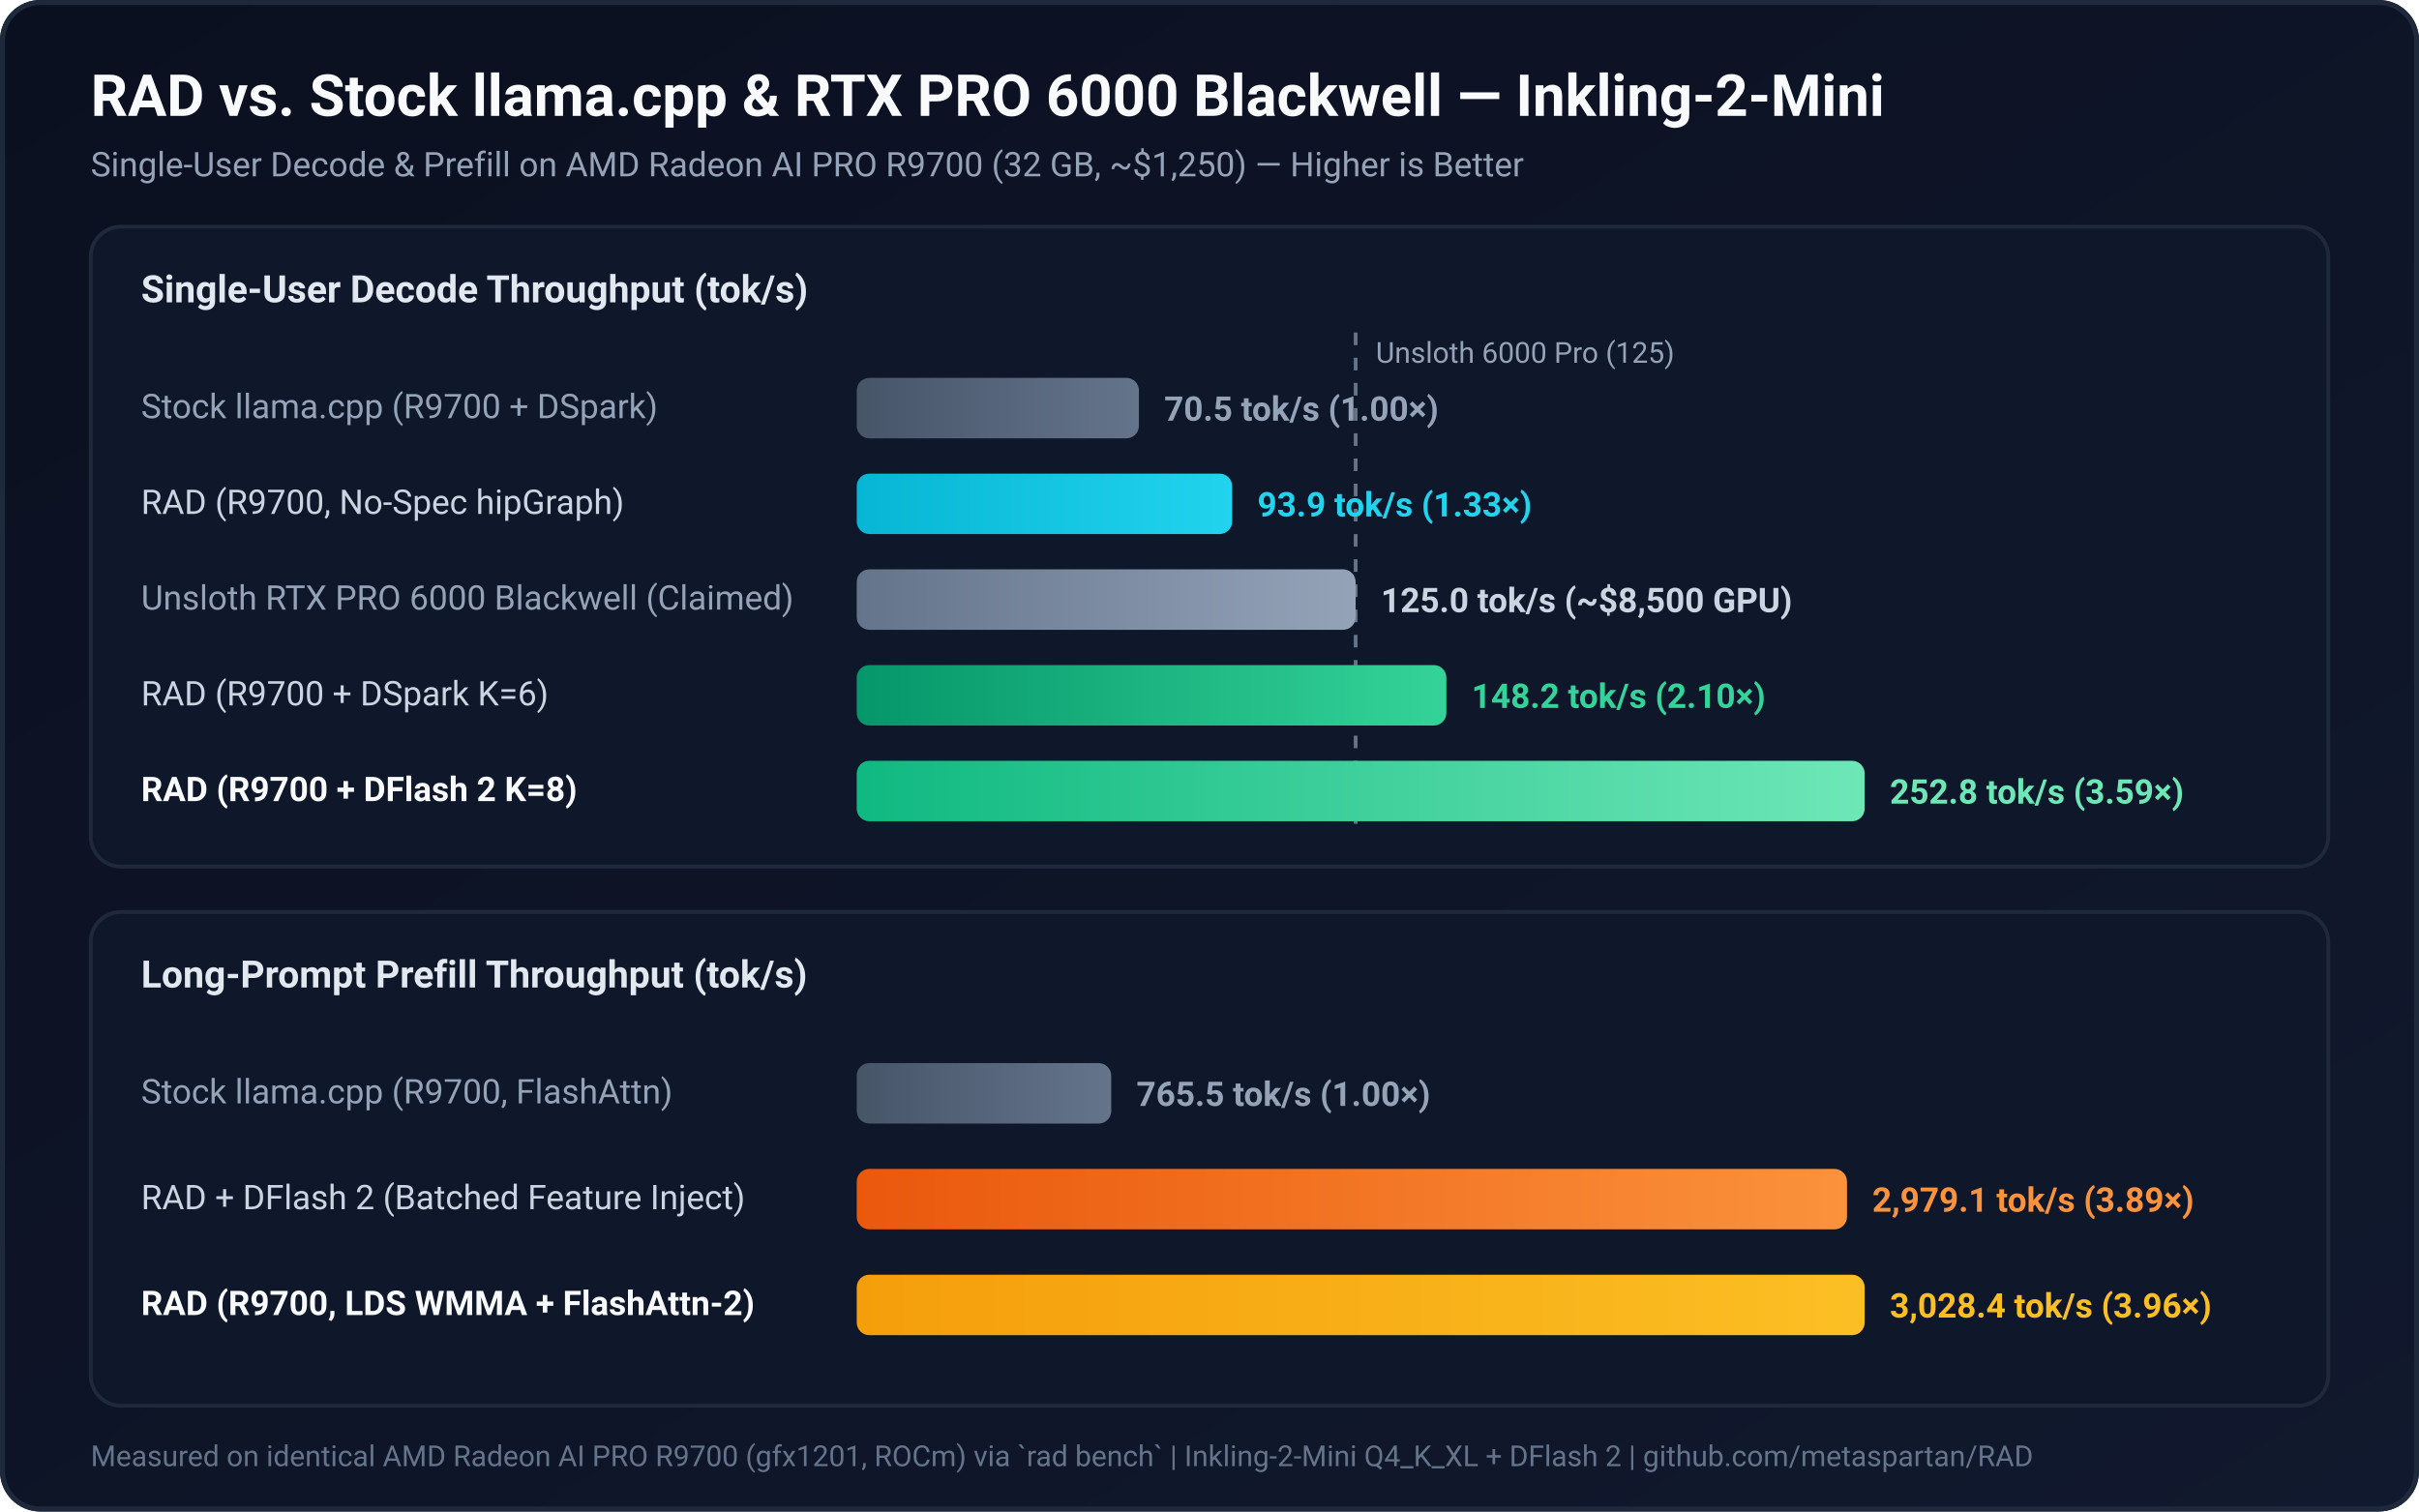
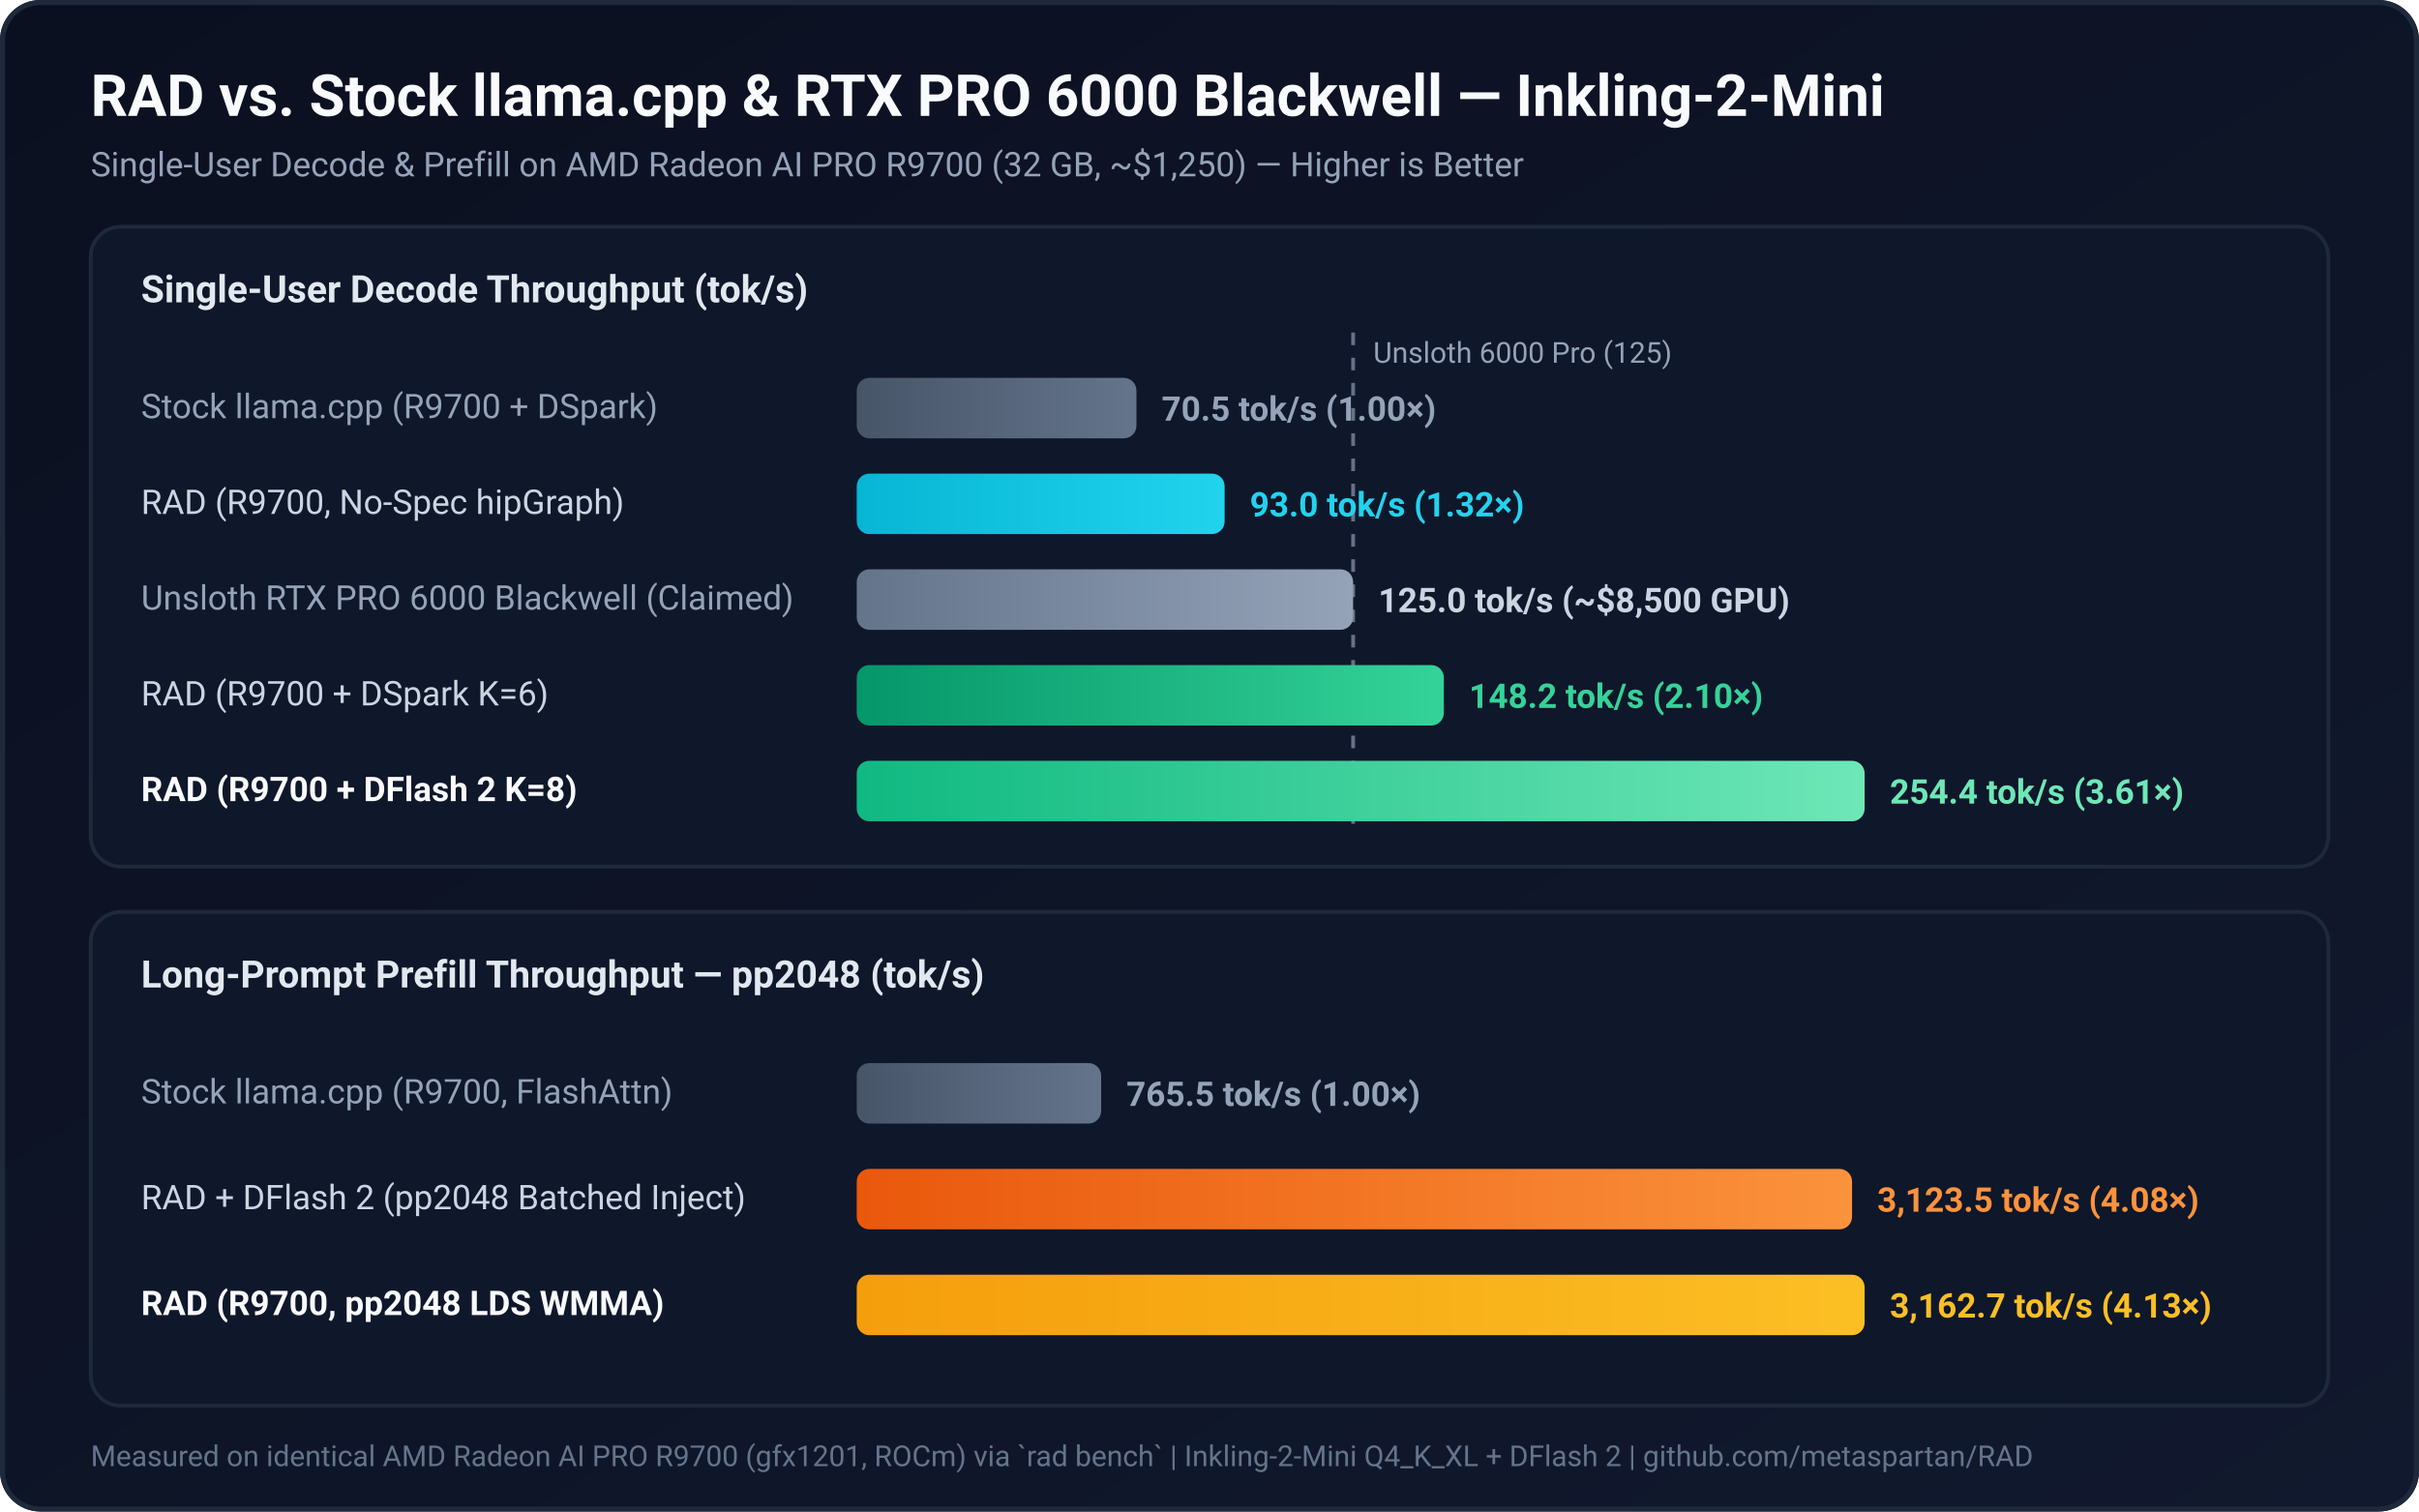
<svg xmlns="http://www.w3.org/2000/svg" viewBox="0 0 960 600" width="960" height="600">
  <defs>
    <linearGradient id="bg" x1="0" y1="0" x2="1" y2="1">
      <stop offset="0%" stop-color="#0b1020" />
      <stop offset="100%" stop-color="#11192e" />
    </linearGradient>
    <linearGradient id="emeraldGrad" x1="0" y1="0" x2="1" y2="0">
      <stop offset="0%" stop-color="#059669" />
      <stop offset="100%" stop-color="#34d399" />
    </linearGradient>
    <linearGradient id="greenGrad" x1="0" y1="0" x2="1" y2="0">
      <stop offset="0%" stop-color="#10b981" />
      <stop offset="100%" stop-color="#6ee7b7" />
    </linearGradient>
    <linearGradient id="cyanGrad" x1="0" y1="0" x2="1" y2="0">
      <stop offset="0%" stop-color="#06b6d4" />
      <stop offset="100%" stop-color="#22d3ee" />
    </linearGradient>
    <linearGradient id="amberGrad" x1="0" y1="0" x2="1" y2="0">
      <stop offset="0%" stop-color="#f59e0b" />
      <stop offset="100%" stop-color="#fbbf24" />
    </linearGradient>
    <linearGradient id="orangeGrad" x1="0" y1="0" x2="1" y2="0">
      <stop offset="0%" stop-color="#ea580c" />
      <stop offset="100%" stop-color="#fb923c" />
    </linearGradient>
    <linearGradient id="slateGrad" x1="0" y1="0" x2="1" y2="0">
      <stop offset="0%" stop-color="#475569" />
      <stop offset="100%" stop-color="#64748b" />
    </linearGradient>
    <linearGradient id="mutedGrad" x1="0" y1="0" x2="1" y2="0">
      <stop offset="0%" stop-color="#64748b" />
      <stop offset="100%" stop-color="#94a3b8" />
    </linearGradient>
  </defs>
  <rect width="960" height="600" rx="16" fill="url(#bg)" />
  <rect x="1" y="1" width="958" height="598" rx="15" fill="none" stroke="#1e293b" stroke-width="2" />
  <text x="36" y="46" font-family="system-ui, -apple-system, Segoe UI, Roboto, sans-serif" font-size="23" font-weight="700" fill="#f8fafc">RAD vs. Stock llama.cpp &amp; RTX PRO 6000 Blackwell — Inkling-2-Mini</text>
  <text x="36" y="70" font-family="system-ui, -apple-system, Segoe UI, Roboto, sans-serif" font-size="13.5" fill="#94a3b8">Single-User Decode &amp; Prefill on AMD Radeon AI PRO R9700 (32 GB, ~$1,250) — Higher is Better</text>
  <rect x="36" y="90" width="888" height="254" rx="12" fill="#0f172a" stroke="#1e293b" stroke-width="1.5" />
  <text x="56" y="120" font-family="system-ui, -apple-system, Segoe UI, Roboto, sans-serif" font-size="15" font-weight="700" fill="#e2e8f0">Single-User Decode Throughput (tok/s)</text>
-   <line x1="538" y1="132" x2="538" y2="328" stroke="#94a3b8" stroke-width="1.5" stroke-dasharray="5,5" opacity="0.65" />
-   <text x="546" y="144" font-family="system-ui, -apple-system, Segoe UI, Roboto, sans-serif" font-size="11.5" fill="#94a3b8">Unsloth 6000 Pro (125)</text>
+   <line x1="537" y1="132" x2="537" y2="328" stroke="#94a3b8" stroke-width="1.5" stroke-dasharray="5,5" opacity="0.65" />
+   <text x="545" y="144" font-family="system-ui, -apple-system, Segoe UI, Roboto, sans-serif" font-size="11.5" fill="#94a3b8">Unsloth 6000 Pro (125)</text>
  <text x="56" y="166" font-family="system-ui, -apple-system, Segoe UI, Roboto, sans-serif" font-size="13.5" fill="#94a3b8">Stock llama.cpp (R9700 + DSpark)</text>
-   <rect x="340" y="150" width="112" height="24" rx="5" fill="url(#slateGrad)" />
-   <text x="462" y="167" font-family="system-ui, -apple-system, Segoe UI, Roboto, sans-serif" font-size="13.5" font-weight="700" fill="#94a3b8">70.5 tok/s (1.00×)</text>
+   <rect x="340" y="150" width="111" height="24" rx="5" fill="url(#slateGrad)" />
+   <text x="461" y="167" font-family="system-ui, -apple-system, Segoe UI, Roboto, sans-serif" font-size="13.5" font-weight="700" fill="#94a3b8">70.5 tok/s (1.00×)</text>
  <text x="56" y="204" font-family="system-ui, -apple-system, Segoe UI, Roboto, sans-serif" font-size="13.5" fill="#cbd5e1">RAD (R9700, No-Spec hipGraph)</text>
-   <rect x="340" y="188" width="149" height="24" rx="5" fill="url(#cyanGrad)" />
-   <text x="499" y="205" font-family="system-ui, -apple-system, Segoe UI, Roboto, sans-serif" font-size="13.5" font-weight="700" fill="#22d3ee">93.9 tok/s (1.33×)</text>
+   <rect x="340" y="188" width="146" height="24" rx="5" fill="url(#cyanGrad)" />
+   <text x="496" y="205" font-family="system-ui, -apple-system, Segoe UI, Roboto, sans-serif" font-size="13.5" font-weight="700" fill="#22d3ee">93.0 tok/s (1.32×)</text>
  <text x="56" y="242" font-family="system-ui, -apple-system, Segoe UI, Roboto, sans-serif" font-size="13.5" fill="#94a3b8">Unsloth RTX PRO 6000 Blackwell (Claimed)</text>
-   <rect x="340" y="226" width="198" height="24" rx="5" fill="url(#mutedGrad)" />
-   <text x="548" y="243" font-family="system-ui, -apple-system, Segoe UI, Roboto, sans-serif" font-size="13.5" font-weight="700" fill="#cbd5e1">125.0 tok/s (~$8,500 GPU)</text>
+   <rect x="340" y="226" width="197" height="24" rx="5" fill="url(#mutedGrad)" />
+   <text x="547" y="243" font-family="system-ui, -apple-system, Segoe UI, Roboto, sans-serif" font-size="13.5" font-weight="700" fill="#cbd5e1">125.0 tok/s (~$8,500 GPU)</text>
  <text x="56" y="280" font-family="system-ui, -apple-system, Segoe UI, Roboto, sans-serif" font-size="13.5" fill="#cbd5e1">RAD (R9700 + DSpark K=6)</text>
-   <rect x="340" y="264" width="234" height="24" rx="5" fill="url(#emeraldGrad)" />
-   <text x="584" y="281" font-family="system-ui, -apple-system, Segoe UI, Roboto, sans-serif" font-size="13.5" font-weight="700" fill="#34d399">148.2 tok/s (2.10×)</text>
+   <rect x="340" y="264" width="233" height="24" rx="5" fill="url(#emeraldGrad)" />
+   <text x="583" y="281" font-family="system-ui, -apple-system, Segoe UI, Roboto, sans-serif" font-size="13.5" font-weight="700" fill="#34d399">148.2 tok/s (2.10×)</text>
  <text x="56" y="318" font-family="system-ui, -apple-system, Segoe UI, Roboto, sans-serif" font-size="13.5" font-weight="700" fill="#f8fafc">RAD (R9700 + DFlash 2 K=8)</text>
  <rect x="340" y="302" width="400" height="24" rx="5" fill="url(#greenGrad)" />
-   <text x="750" y="319" font-family="system-ui, -apple-system, Segoe UI, Roboto, sans-serif" font-size="13.5" font-weight="700" fill="#6ee7b7">252.8 tok/s (3.59×)</text>
+   <text x="750" y="319" font-family="system-ui, -apple-system, Segoe UI, Roboto, sans-serif" font-size="13.5" font-weight="700" fill="#6ee7b7">254.4 tok/s (3.61×)</text>
  <rect x="36" y="362" width="888" height="196" rx="12" fill="#0f172a" stroke="#1e293b" stroke-width="1.5" />
-   <text x="56" y="392" font-family="system-ui, -apple-system, Segoe UI, Roboto, sans-serif" font-size="15" font-weight="700" fill="#e2e8f0">Long-Prompt Prefill Throughput (tok/s)</text>
+   <text x="56" y="392" font-family="system-ui, -apple-system, Segoe UI, Roboto, sans-serif" font-size="15" font-weight="700" fill="#e2e8f0">Long-Prompt Prefill Throughput — pp2048 (tok/s)</text>
  <text x="56" y="438" font-family="system-ui, -apple-system, Segoe UI, Roboto, sans-serif" font-size="13.5" fill="#94a3b8">Stock llama.cpp (R9700, FlashAttn)</text>
-   <rect x="340" y="422" width="101" height="24" rx="5" fill="url(#slateGrad)" />
-   <text x="451" y="439" font-family="system-ui, -apple-system, Segoe UI, Roboto, sans-serif" font-size="13.5" font-weight="700" fill="#94a3b8">765.5 tok/s (1.00×)</text>
-   <text x="56" y="480" font-family="system-ui, -apple-system, Segoe UI, Roboto, sans-serif" font-size="13.5" fill="#cbd5e1">RAD + DFlash 2 (Batched Feature Inject)</text>
-   <rect x="340" y="464" width="393" height="24" rx="5" fill="url(#orangeGrad)" />
-   <text x="743" y="481" font-family="system-ui, -apple-system, Segoe UI, Roboto, sans-serif" font-size="13.5" font-weight="700" fill="#fb923c">2,979.1 tok/s (3.89×)</text>
-   <text x="56" y="522" font-family="system-ui, -apple-system, Segoe UI, Roboto, sans-serif" font-size="13.5" font-weight="700" fill="#f8fafc">RAD (R9700, LDS WMMA + FlashAttn-2)</text>
+   <rect x="340" y="422" width="97" height="24" rx="5" fill="url(#slateGrad)" />
+   <text x="447" y="439" font-family="system-ui, -apple-system, Segoe UI, Roboto, sans-serif" font-size="13.5" font-weight="700" fill="#94a3b8">765.5 tok/s (1.00×)</text>
+   <text x="56" y="480" font-family="system-ui, -apple-system, Segoe UI, Roboto, sans-serif" font-size="13.5" fill="#cbd5e1">RAD + DFlash 2 (pp2048 Batched Inject)</text>
+   <rect x="340" y="464" width="395" height="24" rx="5" fill="url(#orangeGrad)" />
+   <text x="745" y="481" font-family="system-ui, -apple-system, Segoe UI, Roboto, sans-serif" font-size="13.5" font-weight="700" fill="#fb923c">3,123.5 tok/s (4.08×)</text>
+   <text x="56" y="522" font-family="system-ui, -apple-system, Segoe UI, Roboto, sans-serif" font-size="13.5" font-weight="700" fill="#f8fafc">RAD (R9700, pp2048 LDS WMMA)</text>
  <rect x="340" y="506" width="400" height="24" rx="5" fill="url(#amberGrad)" />
-   <text x="750" y="523" font-family="system-ui, -apple-system, Segoe UI, Roboto, sans-serif" font-size="13.5" font-weight="700" fill="#fbbf24">3,028.4 tok/s (3.96×)</text>
+   <text x="750" y="523" font-family="system-ui, -apple-system, Segoe UI, Roboto, sans-serif" font-size="13.5" font-weight="700" fill="#fbbf24">3,162.7 tok/s (4.13×)</text>
  <text x="36" y="582" font-family="system-ui, -apple-system, Segoe UI, Roboto, sans-serif" font-size="11.5" fill="#64748b">Measured on identical AMD Radeon AI PRO R9700 (gfx1201, ROCm) via `rad bench` | Inkling-2-Mini Q4_K_XL + DFlash 2 | github.com/metaspartan/RAD</text>
</svg>
